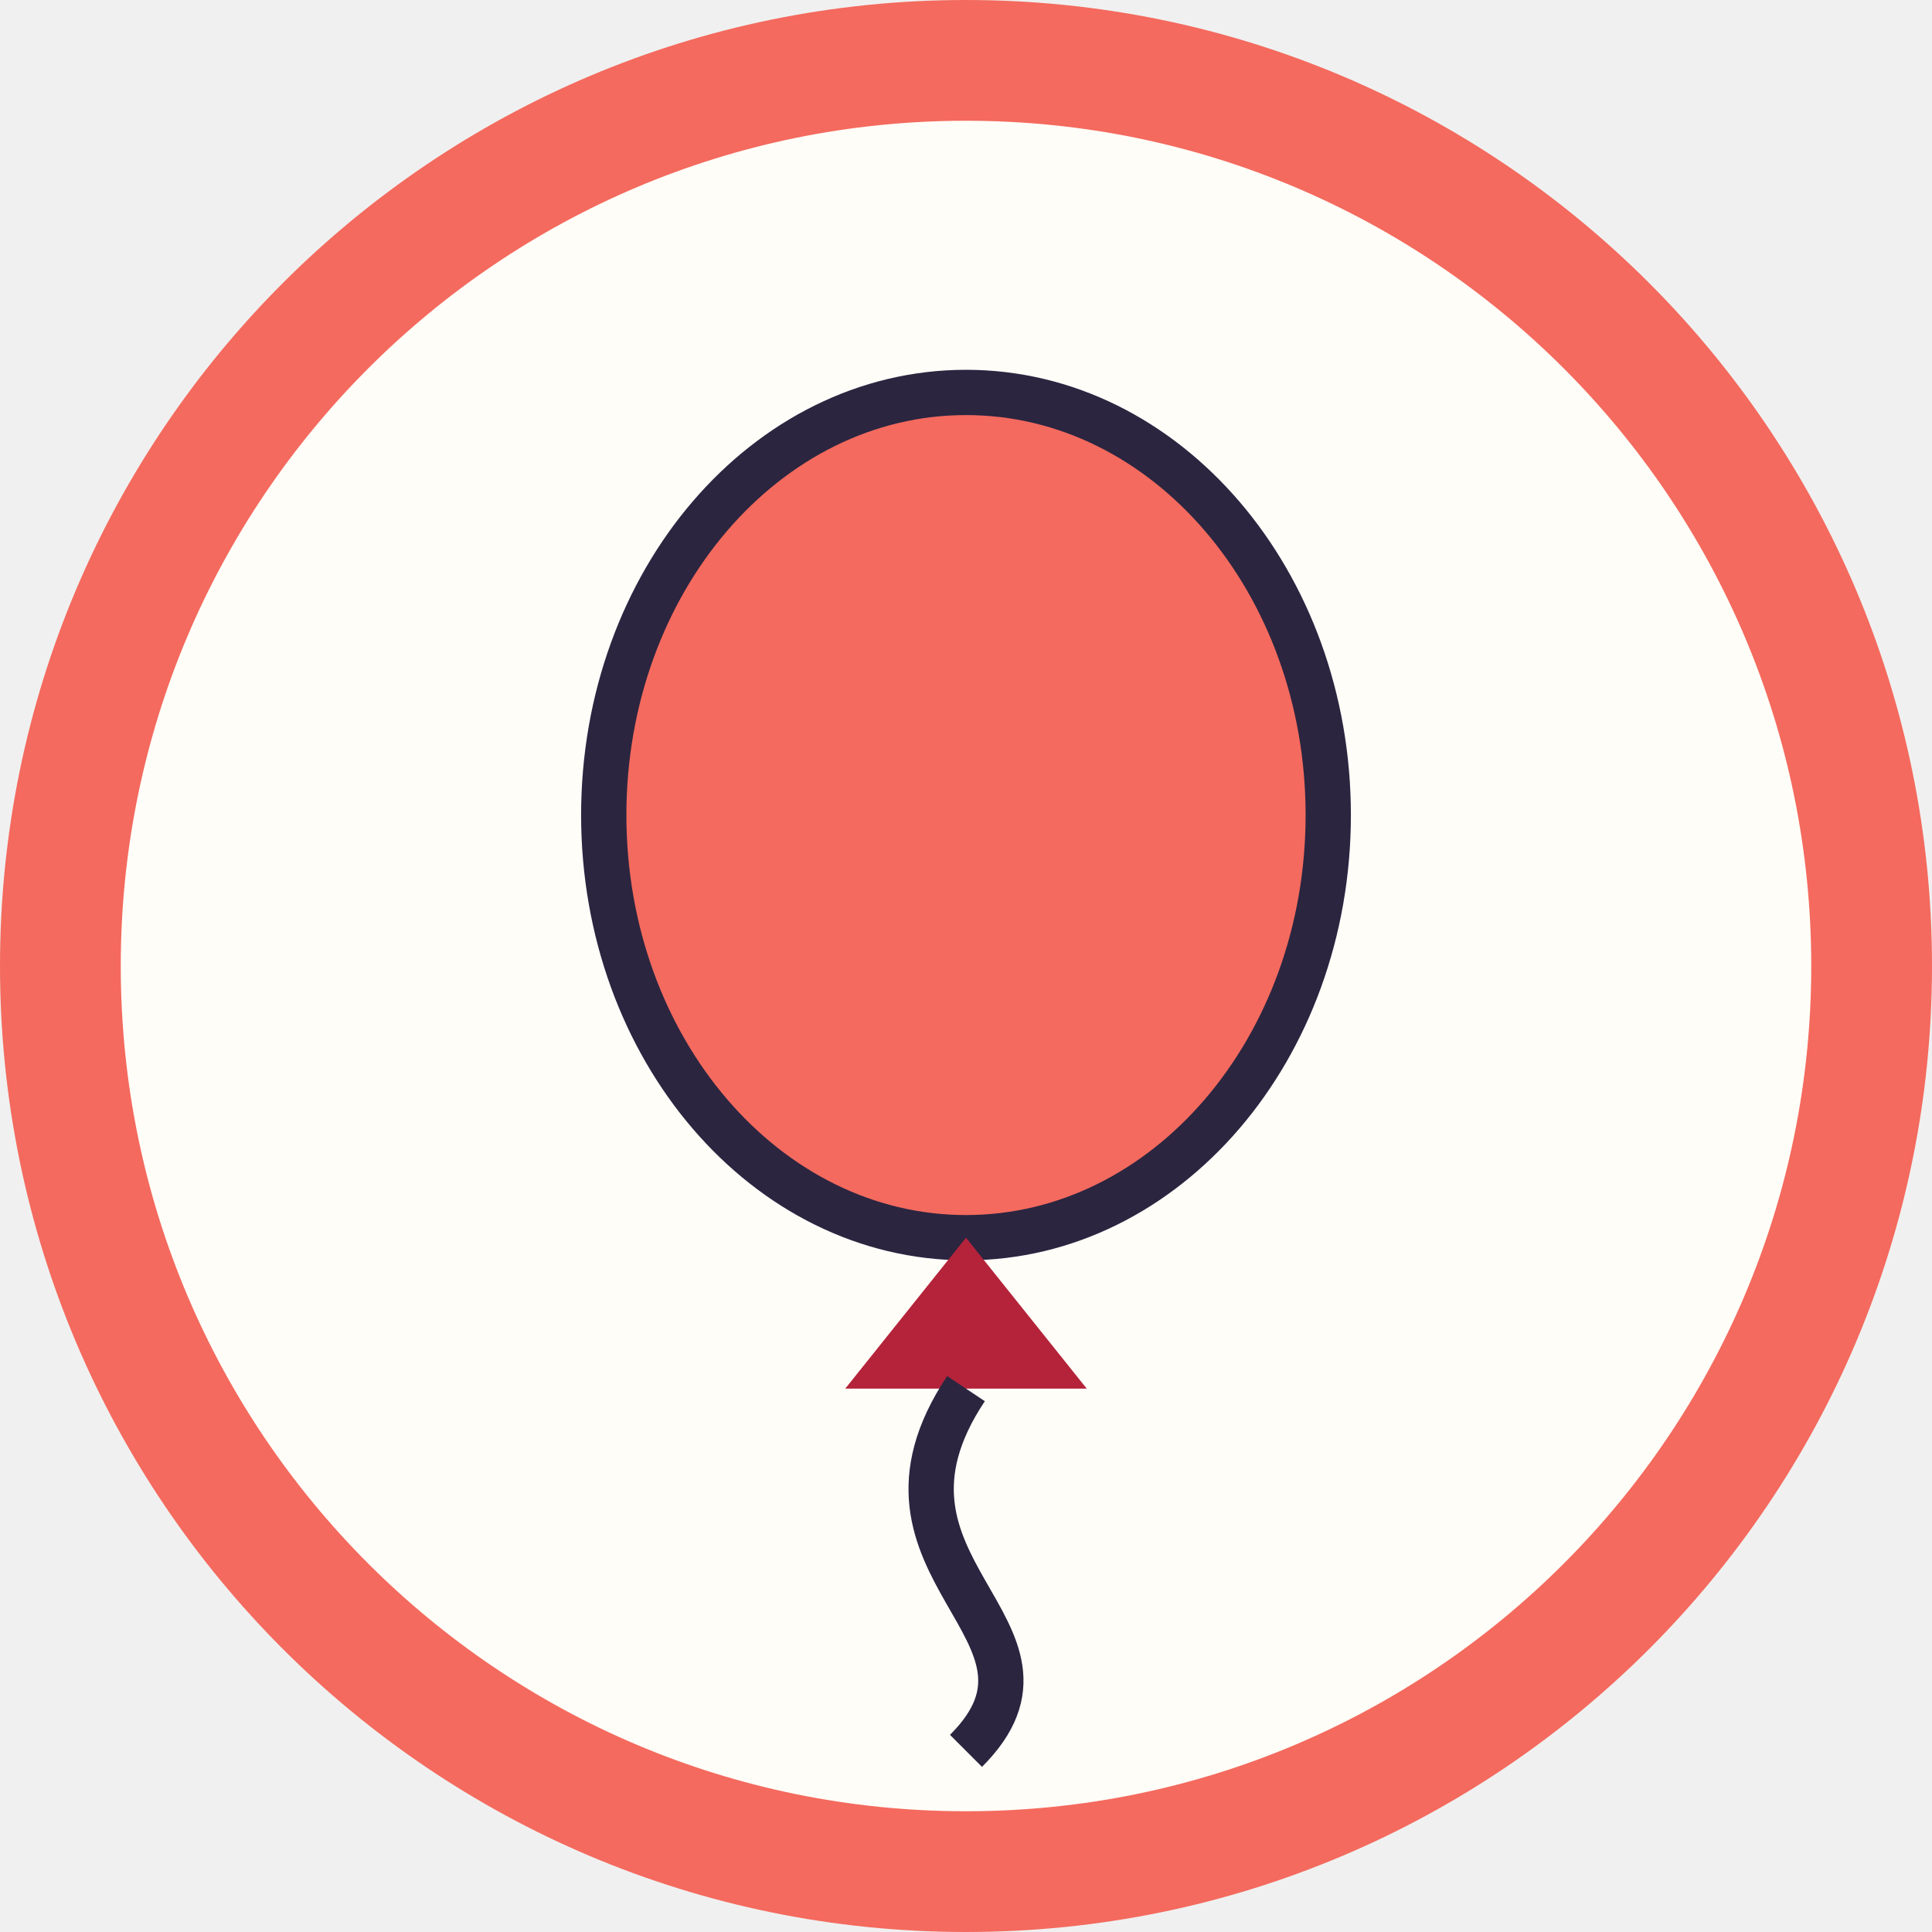
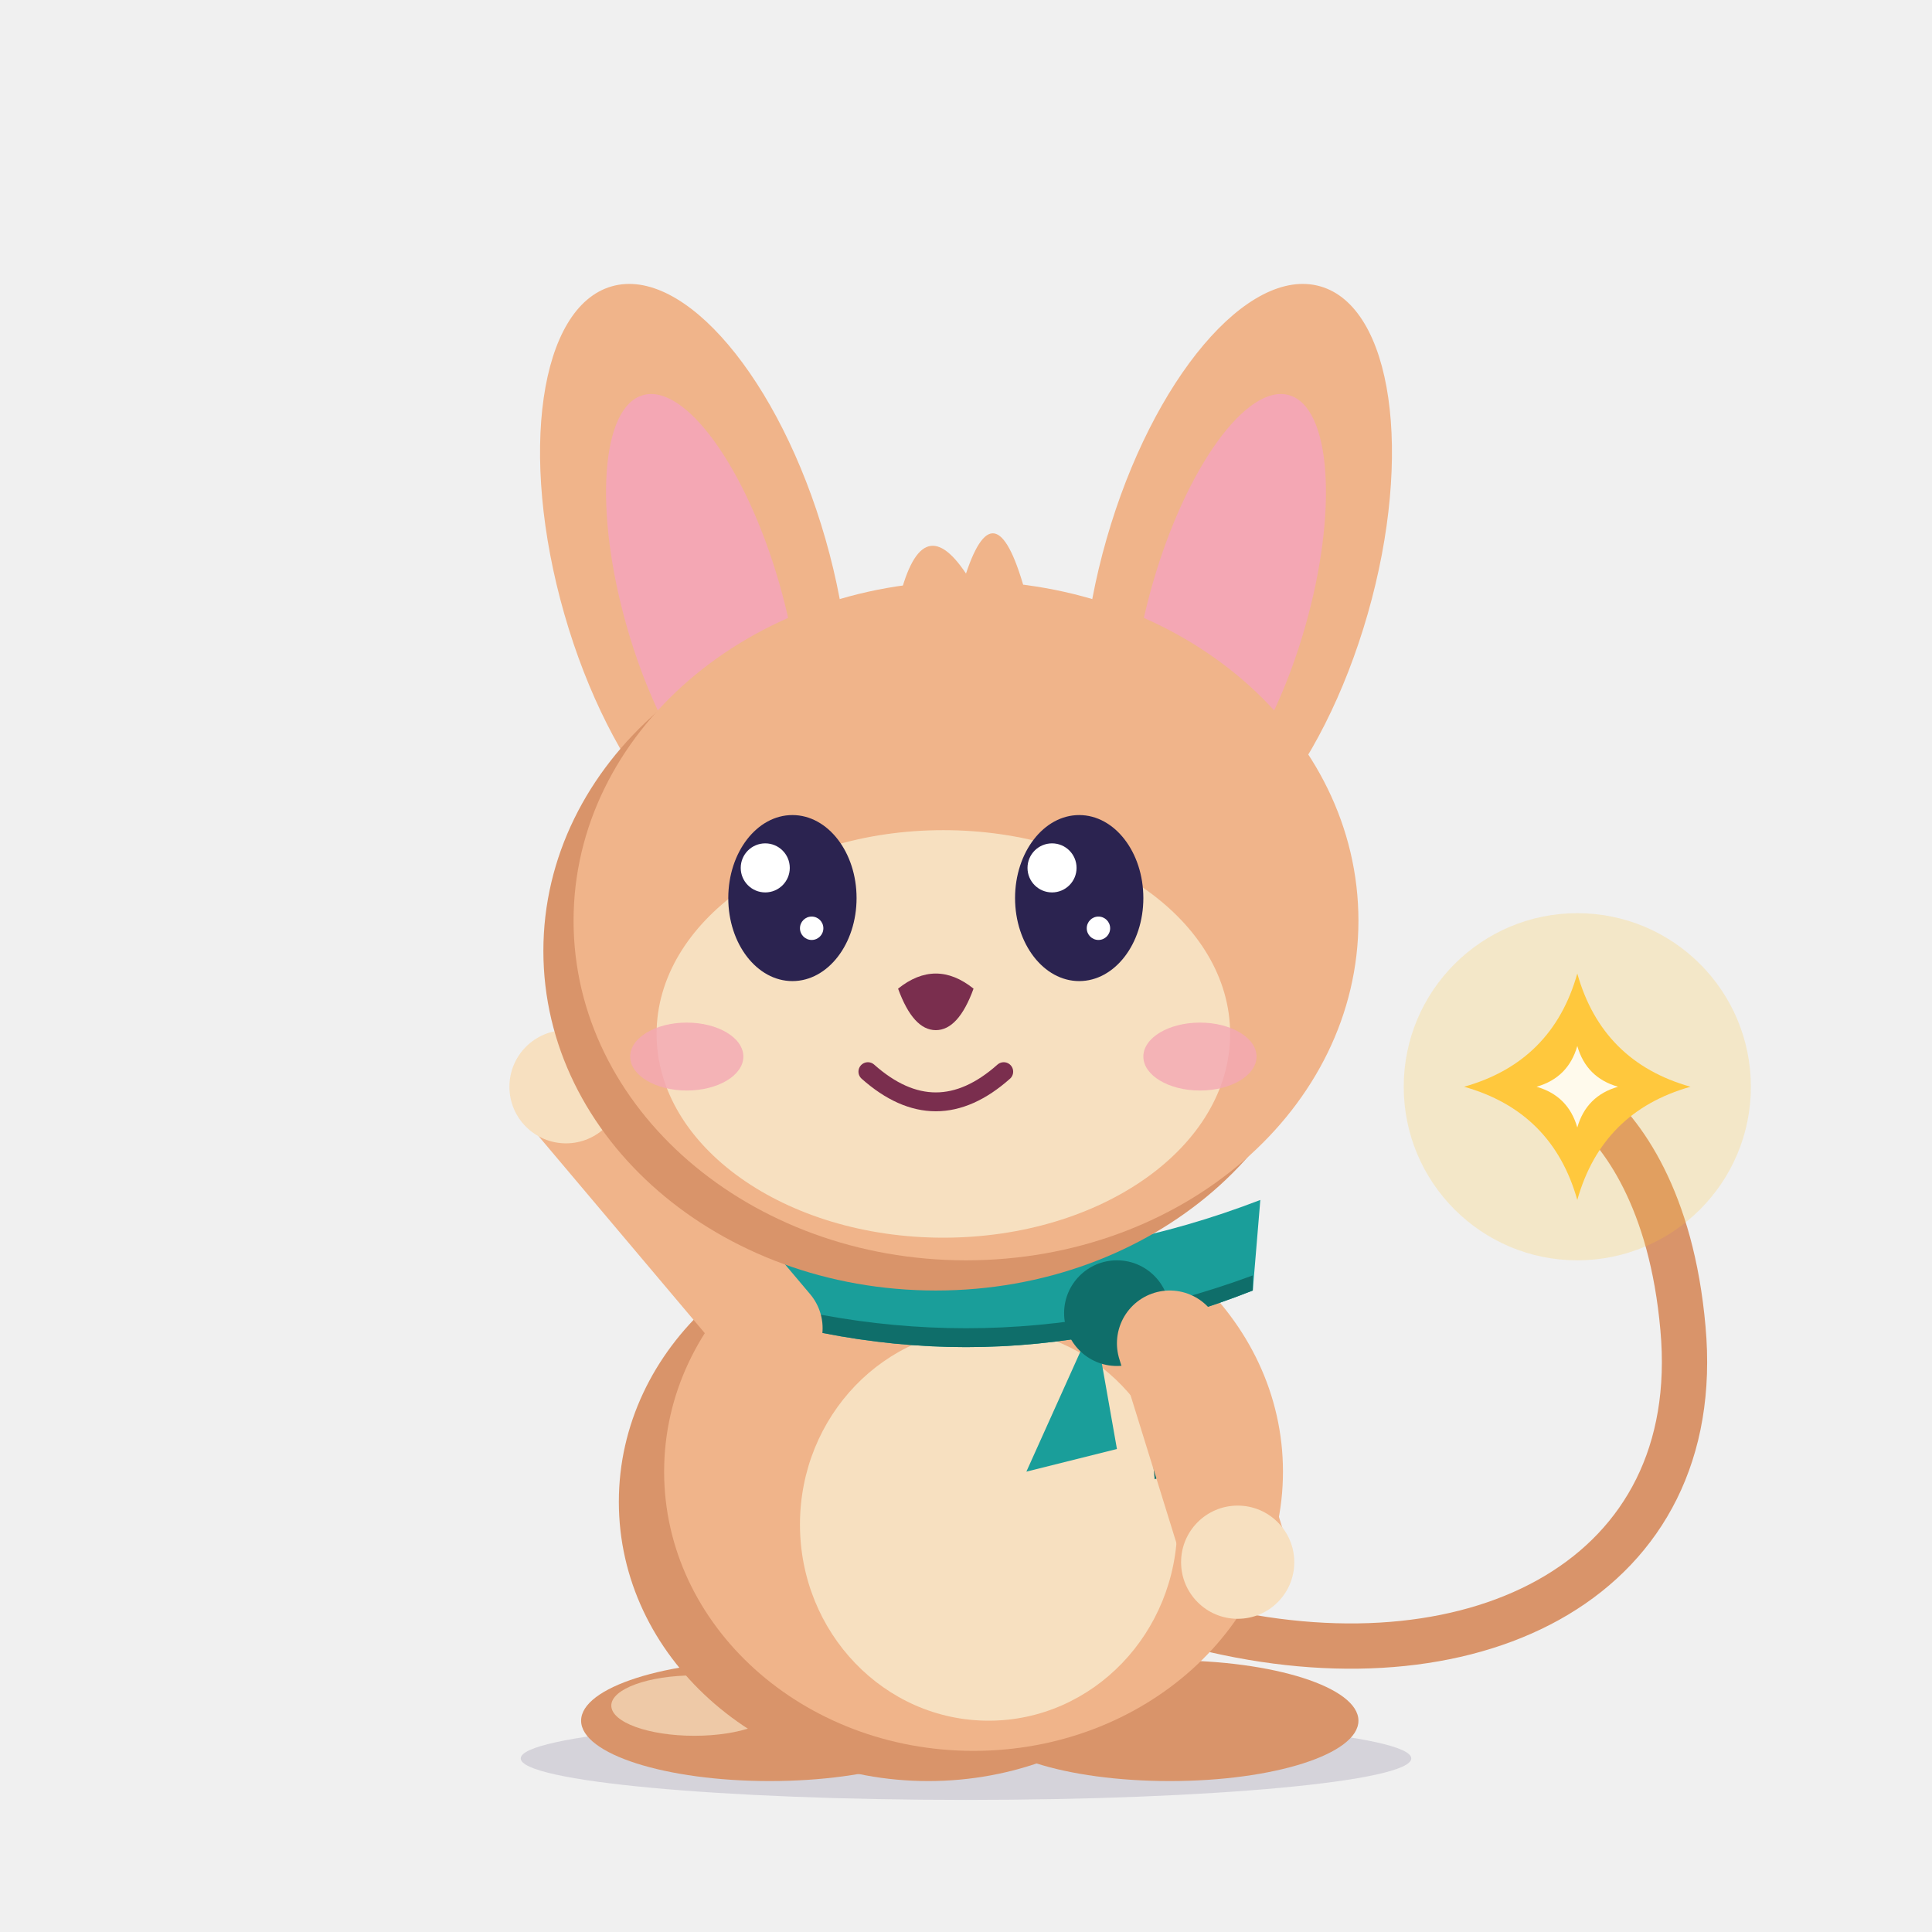
- <svg xmlns="http://www.w3.org/2000/svg" viewBox="0 0 64 64">
-   <circle cx="32" cy="32" r="30" fill="#FFFDF8" stroke="#F46A5E" stroke-width="4" />
-   <ellipse cx="32" cy="27" rx="12" ry="14" fill="#F46A5E" stroke="#2B2540" stroke-width="1.5" />
-   <path d="M32 41 L28 46 L36 46 Z" fill="#B4233A" />
-   <path d="M32 46 C28 52 36 54 32 58" stroke="#2B2540" stroke-width="1.5" fill="none" />
+ <svg xmlns="http://www.w3.org/2000/svg" viewBox="0 0 512 512" role="img" aria-label="נִיצִי מְנוֹפֶפֶת">
+   <ellipse cx="256" cy="466" rx="118" ry="11" fill="rgba(43,35,80,0.14)" />
+   <g transform="translate(0 0)">
+     <path d="M322 432 C392 448 452 418 446 352 C443 318 430 300 420 292" fill="none" stroke="#D9946A" stroke-width="12" stroke-linecap="round" stroke-linejoin="round" />
+     <circle cx="418" cy="288" r="46" fill="#FFC83D" opacity="0.22" />
+     <path d="M418 258 Q424.6 281.4 448 288 Q424.6 294.6 418 318 Q411.4 294.6 388 288 Q411.4 281.4 418 258 Z" fill="#FFC83D" />
+     <path d="M418 277.2 Q420.4 285.6 428.8 288 Q420.4 290.4 418 298.8 Q415.6 290.4 407.2 288 Q415.6 285.6 418 277.2 Z" fill="#FFFFFF" opacity="0.9" />
+     <ellipse cx="204" cy="456" rx="50" ry="16" fill="#D9946A" />
+     <ellipse cx="310" cy="456" rx="50" ry="16" fill="#D9946A" />
+     <ellipse cx="184" cy="452" rx="22" ry="8" fill="#F7E0C0" opacity="0.7" />
+     <ellipse cx="246" cy="398" rx="82" ry="74" fill="#D9946A" />
+     <ellipse cx="258" cy="390" rx="82" ry="74" fill="#F0B48A" />
+     <ellipse cx="262" cy="404" rx="50" ry="52" fill="#F7E0C0" />
+     <path d="M178 318 Q256 348 334 318 L332 342 Q256 372 180 342 Z" fill="#1A9E9A" />
+     <path d="M180 338 Q256 366 332 338 L332 342 Q256 372 180 342 Z" fill="#0F6E6A" />
+     <path d="M290 350 L272 390 L296 384 Z" fill="#1A9E9A" />
+     <path d="M302 350 L324 386 L306 392 Z" fill="#0F6E6A" />
+     <circle cx="296" cy="348" r="14" fill="#0F6E6A" />
+     <path d="M204 352 L150 288" stroke="#F0B48A" stroke-width="28" stroke-linecap="round" fill="none" />
+     <circle cx="150" cy="288" r="15" fill="#F7E0C0" />
+     <path d="M310 356 L328 414" stroke="#F0B48A" stroke-width="28" stroke-linecap="round" fill="none" />
+     <circle cx="328" cy="414" r="15" fill="#F7E0C0" />
+     <g transform="rotate(-16 204 222)">
+       <ellipse cx="204" cy="150" rx="36" ry="80" fill="#F0B48A" />
+       <ellipse cx="204" cy="158" rx="21" ry="58" fill="#F4A7B4" />
+     </g>
+     <g transform="rotate(16 308 222)">
+       <ellipse cx="308" cy="150" rx="36" ry="80" fill="#F0B48A" />
+       <ellipse cx="308" cy="158" rx="21" ry="58" fill="#F4A7B4" />
+     </g>
+     <ellipse cx="248" cy="252" rx="104" ry="90" fill="#D9946A" />
+     <ellipse cx="256" cy="244" rx="104" ry="90" fill="#F0B48A" />
+     <path d="M238 160 Q244 134 256 152 Q264 128 272 158 Z" fill="#F0B48A" />
+     <ellipse cx="250" cy="274" rx="76" ry="54" fill="#F7E0C0" />
+     <ellipse cx="182" cy="280" rx="15" ry="9" fill="#F4A7B4" opacity="0.8" />
+     <ellipse cx="318" cy="280" rx="15" ry="9" fill="#F4A7B4" opacity="0.8" />
+     <ellipse cx="210" cy="238" rx="17" ry="22" fill="#2B2350" />
+     <circle cx="202.8" cy="230" r="6.5" fill="#FFFFFF" />
+     <circle cx="215.1" cy="246" r="3.1" fill="#FFFFFF" />
+     <ellipse cx="286" cy="238" rx="17" ry="22" fill="#2B2350" />
+     <circle cx="278.8" cy="230" r="6.5" fill="#FFFFFF" />
+     <circle cx="291.1" cy="246" r="3.1" fill="#FFFFFF" />
+     <path d="M238 262 Q248 254 258 262 Q254 273 248 273 Q242 273 238 262 Z" fill="#7A2E4E" />
+     <path d="M230 284 Q248 300 266 284" fill="none" stroke="#7A2E4E" stroke-width="5" stroke-linecap="round" stroke-linejoin="round" />
+   </g>
</svg>
